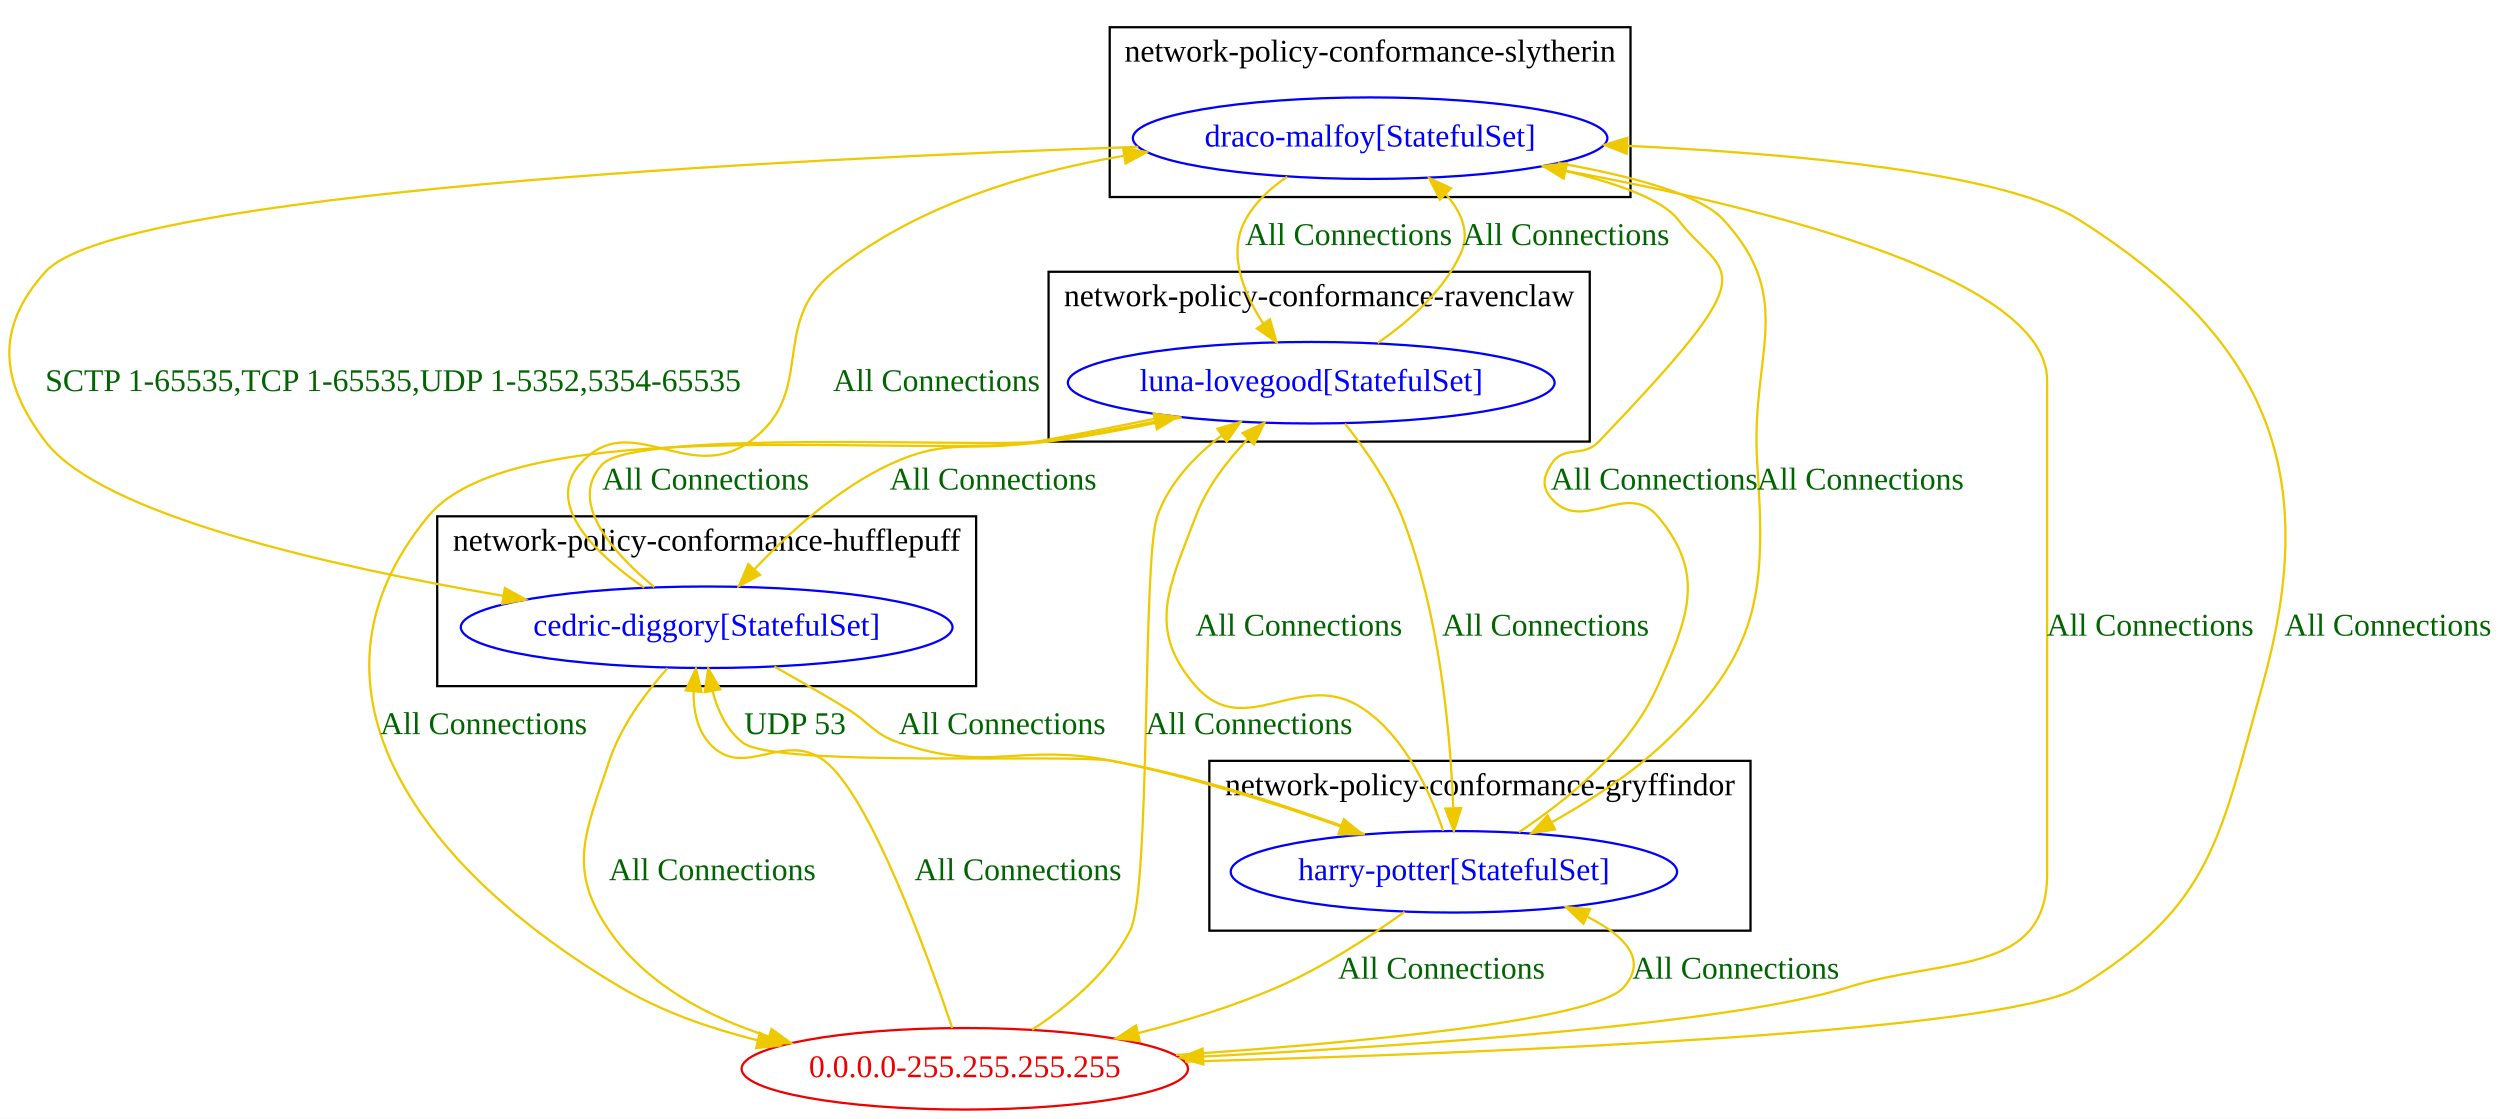
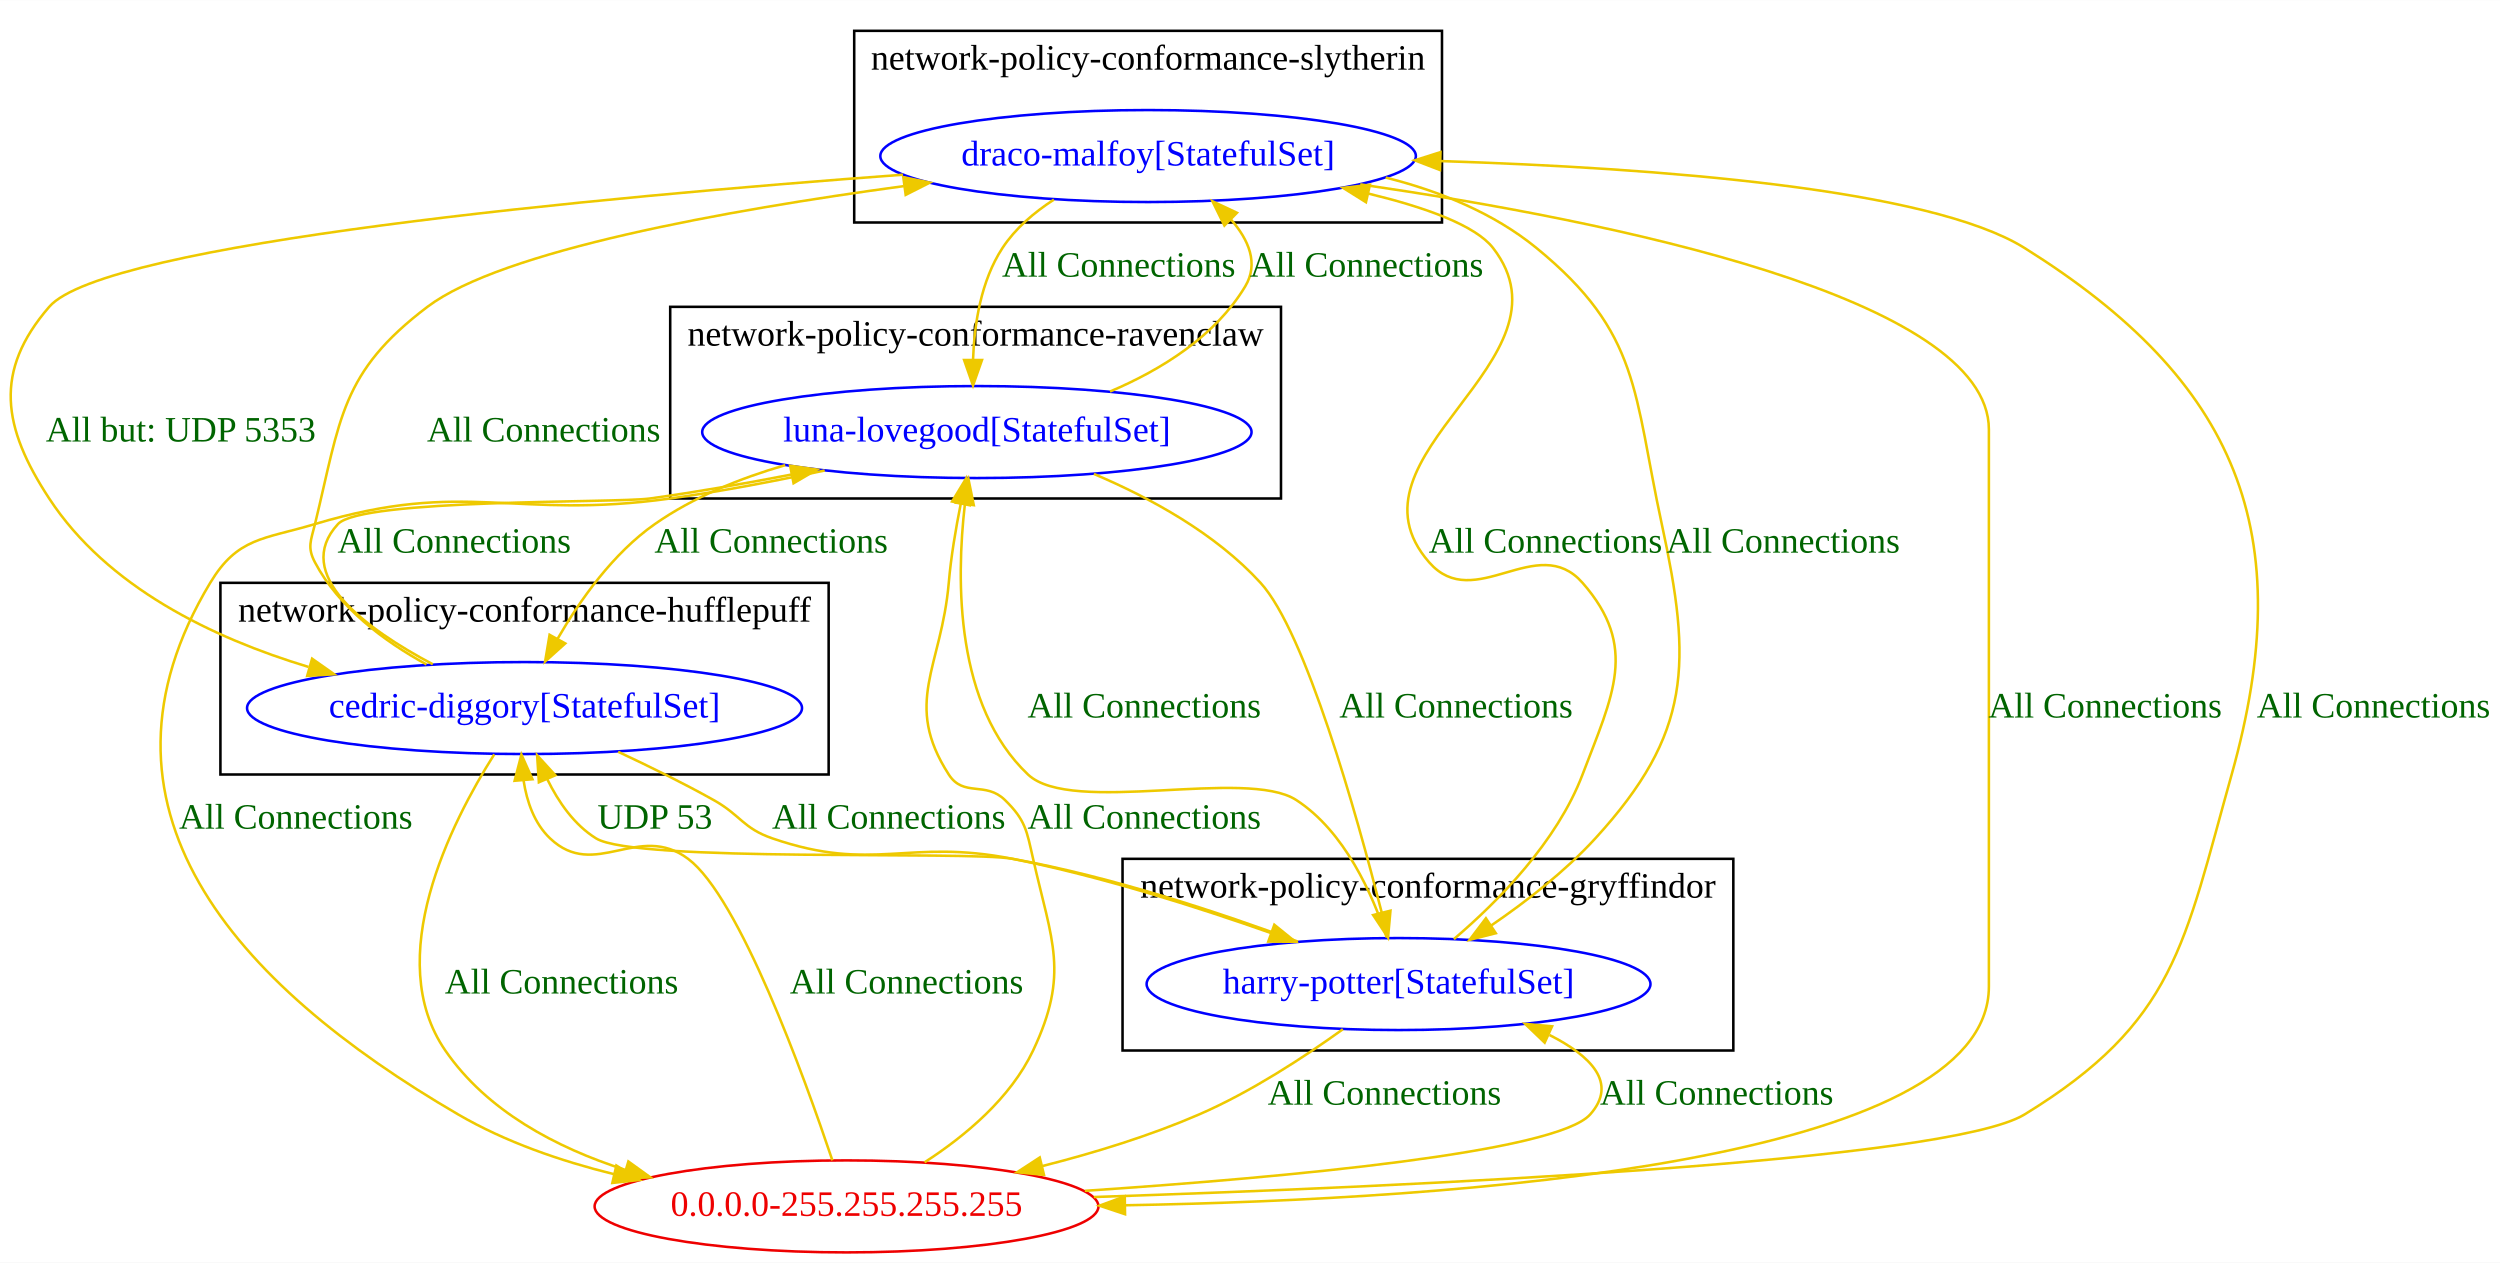
- <svg xmlns="http://www.w3.org/2000/svg" width="1104pt" height="494pt" viewBox="0.00 0.00 1104.09 494.00">
+ <svg xmlns="http://www.w3.org/2000/svg" width="978pt" height="494pt" viewBox="0.00 0.00 978.25 494.00">
  <g id="graph0" class="graph" transform="scale(1 1) rotate(0) translate(4 490)">
-     <polygon fill="white" stroke="transparent" points="-4,4 -4,-490 1100.09,-490 1100.09,4 -4,4" />
+     <polygon fill="white" stroke="transparent" points="-4,4 -4,-490 974.25,-490 974.25,4 -4,4" />
+     <g id="clust2" class="cluster">
+       <polygon fill="none" stroke="black" points="82.25,-187 82.25,-262 320.25,-262 320.25,-187 82.25,-187" />
+       <text text-anchor="middle" x="201.25" y="-246.8" font-family="Times New Roman,serif" font-size="14.00">network-policy-conformance-hufflepuff</text>
+     </g>
    <g id="clust4" class="cluster">
-       <polygon fill="none" stroke="black" points="486.09,-403 486.09,-478 716.09,-478 716.09,-403 486.09,-403" />
-       <text text-anchor="middle" x="601.09" y="-462.8" font-family="Times New Roman,serif" font-size="14.00">network-policy-conformance-slytherin</text>
+       <polygon fill="none" stroke="black" points="330.25,-403 330.25,-478 560.25,-478 560.25,-403 330.25,-403" />
+       <text text-anchor="middle" x="445.25" y="-462.8" font-family="Times New Roman,serif" font-size="14.00">network-policy-conformance-slytherin</text>
+     </g>
+     <g id="clust1" class="cluster">
+       <polygon fill="none" stroke="black" points="435.25,-79 435.25,-154 674.25,-154 674.25,-79 435.25,-79" />
+       <text text-anchor="middle" x="554.75" y="-138.8" font-family="Times New Roman,serif" font-size="14.00">network-policy-conformance-gryffindor</text>
    </g>
    <g id="clust3" class="cluster">
-       <polygon fill="none" stroke="black" points="459.09,-295 459.09,-370 698.09,-370 698.09,-295 459.09,-295" />
-       <text text-anchor="middle" x="578.59" y="-354.8" font-family="Times New Roman,serif" font-size="14.00">network-policy-conformance-ravenclaw</text>
-     </g>
-     <g id="clust1" class="cluster">
-       <polygon fill="none" stroke="black" points="530.09,-79 530.09,-154 769.09,-154 769.09,-79 530.09,-79" />
-       <text text-anchor="middle" x="649.59" y="-138.8" font-family="Times New Roman,serif" font-size="14.00">network-policy-conformance-gryffindor</text>
-     </g>
-     <g id="clust2" class="cluster">
-       <polygon fill="none" stroke="black" points="189.09,-187 189.09,-262 427.09,-262 427.09,-187 189.09,-187" />
-       <text text-anchor="middle" x="308.09" y="-246.8" font-family="Times New Roman,serif" font-size="14.00">network-policy-conformance-hufflepuff</text>
+       <polygon fill="none" stroke="black" points="258.25,-295 258.25,-370 497.25,-370 497.25,-295 258.25,-295" />
+       <text text-anchor="middle" x="377.75" y="-354.8" font-family="Times New Roman,serif" font-size="14.00">network-policy-conformance-ravenclaw</text>
    </g>
    <g id="node1" class="node">
-       <ellipse fill="none" stroke="blue" cx="638.09" cy="-105" rx="98.58" ry="18" />
-       <text text-anchor="middle" x="638.09" y="-101.3" font-family="Times New Roman,serif" font-size="14.00" fill="blue">harry-potter[StatefulSet]</text>
+       <ellipse fill="none" stroke="blue" cx="543.25" cy="-105" rx="98.58" ry="18" />
+       <text text-anchor="middle" x="543.25" y="-101.3" font-family="Times New Roman,serif" font-size="14.00" fill="blue">harry-potter[StatefulSet]</text>
    </g>
    <g id="node2" class="node">
-       <ellipse fill="none" stroke="blue" cx="308.09" cy="-213" rx="108.58" ry="18" />
-       <text text-anchor="middle" x="308.09" y="-209.3" font-family="Times New Roman,serif" font-size="14.00" fill="blue">cedric-diggory[StatefulSet]</text>
+       <ellipse fill="none" stroke="blue" cx="201.25" cy="-213" rx="108.58" ry="18" />
+       <text text-anchor="middle" x="201.25" y="-209.3" font-family="Times New Roman,serif" font-size="14.00" fill="blue">cedric-diggory[StatefulSet]</text>
    </g>
    <g id="edge6" class="edge">
-       <path fill="none" stroke="#eec900" d="M598.75,-121.6C568.68,-132.76 525.94,-146.99 487.09,-154 469.25,-157.22 338.47,-150.95 324.09,-162 316.93,-167.51 312.91,-176.25 310.68,-184.9" />
-       <polygon fill="#eec900" stroke="#eec900" points="307.23,-184.33 308.8,-194.81 314.1,-185.63 307.23,-184.33" />
-       <text text-anchor="middle" x="347.09" y="-165.8" font-family="Times New Roman,serif" font-size="14.00" fill="darkgreen">UDP 53</text>
+       <path fill="none" stroke="#eec900" d="M503.9,-121.6C473.84,-132.76 431.1,-146.99 392.25,-154 374.4,-157.22 244.66,-152.45 229.25,-162 220.68,-167.31 214.51,-176.25 210.17,-185.12" />
+       <polygon fill="#eec900" stroke="#eec900" points="206.86,-183.96 206.17,-194.53 213.31,-186.7 206.86,-183.96" />
+       <text text-anchor="middle" x="252.25" y="-165.8" font-family="Times New Roman,serif" font-size="14.00" fill="darkgreen">UDP 53</text>
    </g>
    <g id="node3" class="node">
-       <ellipse fill="none" stroke="blue" cx="575.09" cy="-321" rx="107.48" ry="18" />
-       <text text-anchor="middle" x="575.09" y="-317.3" font-family="Times New Roman,serif" font-size="14.00" fill="blue">luna-lovegood[StatefulSet]</text>
+       <ellipse fill="none" stroke="blue" cx="378.25" cy="-321" rx="107.48" ry="18" />
+       <text text-anchor="middle" x="378.25" y="-317.3" font-family="Times New Roman,serif" font-size="14.00" fill="blue">luna-lovegood[StatefulSet]</text>
    </g>
    <g id="edge7" class="edge">
-       <path fill="none" stroke="#eec900" d="M633.34,-123.1C627.77,-139.74 616.83,-164.29 598.09,-177 570.63,-195.63 545.93,-162.01 524.09,-187 502.16,-212.1 512.33,-230.81 524.09,-262 528.91,-274.77 537.96,-286.56 547.11,-296.12" />
-       <polygon fill="#eec900" stroke="#eec900" points="544.82,-298.77 554.4,-303.29 549.73,-293.78 544.82,-298.77" />
-       <text text-anchor="middle" x="569.59" y="-209.3" font-family="Times New Roman,serif" font-size="14.00" fill="darkgreen">All Connections</text>
+       <path fill="none" stroke="#eec900" d="M538.6,-123.26C533.11,-140.01 522.23,-164.66 503.25,-177 483.6,-189.77 415.27,-170.88 398.25,-187 369.89,-213.86 370.05,-262.4 373.57,-292.83" />
+       <polygon fill="#eec900" stroke="#eec900" points="370.11,-293.33 374.92,-302.77 377.04,-292.39 370.11,-293.33" />
+       <text text-anchor="middle" x="443.75" y="-209.3" font-family="Times New Roman,serif" font-size="14.00" fill="darkgreen">All Connections</text>
    </g>
    <g id="node4" class="node">
-       <ellipse fill="none" stroke="blue" cx="601.09" cy="-429" rx="104.78" ry="18" />
-       <text text-anchor="middle" x="601.09" y="-425.3" font-family="Times New Roman,serif" font-size="14.00" fill="blue">draco-malfoy[StatefulSet]</text>
+       <ellipse fill="none" stroke="blue" cx="445.25" cy="-429" rx="104.78" ry="18" />
+       <text text-anchor="middle" x="445.25" y="-425.3" font-family="Times New Roman,serif" font-size="14.00" fill="blue">draco-malfoy[StatefulSet]</text>
    </g>
    <g id="edge8" class="edge">
-       <path fill="none" stroke="#eec900" d="M666.75,-122.48C688.09,-136.56 715.61,-158.96 728.09,-187 741.66,-217.45 749.6,-236.53 728.09,-262 714.43,-278.19 694.76,-253.81 681.09,-270 676.79,-275.09 677.54,-279.36 681.09,-285 686.61,-293.74 694.95,-287.53 702.09,-295 779.21,-375.7 758.14,-365.85 737.09,-393 730.1,-402.02 710.03,-409.12 687.39,-414.51" />
-       <polygon fill="#eec900" stroke="#eec900" points="686.55,-411.11 677.56,-416.71 688.08,-417.94 686.55,-411.11" />
-       <text text-anchor="middle" x="726.59" y="-273.8" font-family="Times New Roman,serif" font-size="14.00" fill="darkgreen">All Connections</text>
+       <path fill="none" stroke="#eec900" d="M564.9,-122.59C582.22,-137.34 605.22,-160.62 615.25,-187 627.1,-218.16 637.21,-236.92 615.25,-262 597.53,-282.24 572.97,-249.76 555.25,-270 518.5,-311.97 614.39,-348.88 580.25,-393 573.38,-401.88 553.76,-408.92 531.53,-414.29" />
+       <polygon fill="#eec900" stroke="#eec900" points="530.5,-410.94 521.52,-416.56 532.05,-417.76 530.5,-410.94" />
+       <text text-anchor="middle" x="600.75" y="-273.8" font-family="Times New Roman,serif" font-size="14.00" fill="darkgreen">All Connections</text>
    </g>
    <g id="node5" class="node">
-       <ellipse fill="none" stroke="#ee0000" cx="422.09" cy="-18" rx="98.58" ry="18" />
-       <text text-anchor="middle" x="422.09" y="-14.3" font-family="Times New Roman,serif" font-size="14.00" fill="#ee0000">0.0.0.0-255.255.255.255</text>
+       <ellipse fill="none" stroke="#ee0000" cx="327.25" cy="-18" rx="98.58" ry="18" />
+       <text text-anchor="middle" x="327.25" y="-14.3" font-family="Times New Roman,serif" font-size="14.00" fill="#ee0000">0.0.0.0-255.255.255.255</text>
    </g>
    <g id="edge5" class="edge">
-       <path fill="none" stroke="#eec900" d="M616.31,-87.32C601.23,-76.47 580.31,-62.77 560.09,-54 540.8,-45.63 519.09,-38.96 498.7,-33.78" />
-       <polygon fill="#eec900" stroke="#eec900" points="499.36,-30.34 488.81,-31.36 497.69,-37.14 499.36,-30.34" />
-       <text text-anchor="middle" x="632.59" y="-57.8" font-family="Times New Roman,serif" font-size="14.00" fill="darkgreen">All Connections</text>
+       <path fill="none" stroke="#eec900" d="M521.46,-87.32C506.38,-76.47 485.47,-62.77 465.25,-54 445.96,-45.63 424.25,-38.96 403.85,-33.78" />
+       <polygon fill="#eec900" stroke="#eec900" points="404.51,-30.34 393.97,-31.36 402.85,-37.14 404.51,-30.34" />
+       <text text-anchor="middle" x="537.75" y="-57.8" font-family="Times New Roman,serif" font-size="14.00" fill="darkgreen">All Connections</text>
    </g>
    <g id="edge10" class="edge">
-       <path fill="none" stroke="#eec900" d="M337.96,-195.65C348.23,-189.89 359.74,-183.29 370.09,-177 380.53,-170.66 381.55,-165.97 393.09,-162 432.74,-148.36 445.97,-162.18 487.09,-154 521.51,-147.15 559.13,-135.21 588.21,-124.95" />
-       <polygon fill="#eec900" stroke="#eec900" points="589.49,-128.21 597.72,-121.54 587.13,-121.62 589.49,-128.21" />
-       <text text-anchor="middle" x="438.59" y="-165.8" font-family="Times New Roman,serif" font-size="14.00" fill="darkgreen">All Connections</text>
+       <path fill="none" stroke="#eec900" d="M237.88,-195.88C249.96,-190.25 263.34,-183.66 275.25,-177 285.9,-171.04 286.71,-165.97 298.25,-162 337.9,-148.36 351.13,-162.18 392.25,-154 426.67,-147.15 464.28,-135.21 493.36,-124.95" />
+       <polygon fill="#eec900" stroke="#eec900" points="494.64,-128.21 502.88,-121.54 492.28,-121.62 494.64,-128.21" />
+       <text text-anchor="middle" x="343.75" y="-165.8" font-family="Times New Roman,serif" font-size="14.00" fill="darkgreen">All Connections</text>
    </g>
    <g id="edge11" class="edge">
-       <path fill="none" stroke="#eec900" d="M284.95,-230.72C266.59,-245.94 246.42,-268.49 262.09,-285 276.8,-300.49 432.91,-292.28 454.09,-295 471.08,-297.18 489.24,-300.44 506.19,-303.88" />
-       <polygon fill="#eec900" stroke="#eec900" points="505.5,-307.31 516.01,-305.92 506.93,-300.46 505.5,-307.31" />
-       <text text-anchor="middle" x="307.59" y="-273.8" font-family="Times New Roman,serif" font-size="14.00" fill="darkgreen">All Connections</text>
+       <path fill="none" stroke="#eec900" d="M165.35,-230.13C138.81,-244.19 110.16,-265.37 128.25,-285 137.47,-295 236.78,-293.14 250.25,-295 268.32,-297.5 287.7,-300.9 305.77,-304.39" />
+       <polygon fill="#eec900" stroke="#eec900" points="305.17,-307.84 315.66,-306.33 306.52,-300.97 305.17,-307.84" />
+       <text text-anchor="middle" x="173.75" y="-273.8" font-family="Times New Roman,serif" font-size="14.00" fill="darkgreen">All Connections</text>
    </g>
    <g id="edge12" class="edge">
-       <path fill="none" stroke="#eec900" d="M280.51,-230.46C259.37,-245.1 236.27,-266.93 252.09,-285 274.25,-310.3 299.77,-275.39 327.09,-295 357.29,-316.67 335.11,-346.74 364.09,-370 400.19,-398.96 448.63,-413.77 492.31,-421.23" />
-       <polygon fill="#eec900" stroke="#eec900" points="492,-424.72 502.43,-422.84 493.1,-417.81 492,-424.72" />
-       <text text-anchor="middle" x="409.59" y="-317.3" font-family="Times New Roman,serif" font-size="14.00" fill="darkgreen">All Connections</text>
+       <path fill="none" stroke="#eec900" d="M162.88,-230.06C146.3,-239.16 128.59,-252.32 119.25,-270 116.14,-275.9 117.67,-278.52 119.25,-285 129.31,-326.33 129.33,-344.32 163.25,-370 192.31,-392 279.77,-407.75 349.66,-417.24" />
+       <polygon fill="#eec900" stroke="#eec900" points="349.46,-420.75 359.84,-418.6 350.39,-413.81 349.46,-420.75" />
+       <text text-anchor="middle" x="208.75" y="-317.3" font-family="Times New Roman,serif" font-size="14.00" fill="darkgreen">All Connections</text>
    </g>
    <g id="edge9" class="edge">
-       <path fill="none" stroke="#eec900" d="M290.81,-194.92C281.21,-184.19 270.21,-169.47 265.09,-154 254.64,-122.35 246.19,-106.46 265.09,-79 281.38,-55.35 308.34,-41.01 335.37,-32.33" />
-       <polygon fill="#eec900" stroke="#eec900" points="336.72,-35.58 345.31,-29.38 334.73,-28.87 336.72,-35.58" />
-       <text text-anchor="middle" x="310.59" y="-101.3" font-family="Times New Roman,serif" font-size="14.00" fill="darkgreen">All Connections</text>
+       <path fill="none" stroke="#eec900" d="M189.4,-194.88C172.35,-167.92 145.51,-114.93 170.25,-79 186.53,-55.35 213.5,-41.01 240.53,-32.33" />
+       <polygon fill="#eec900" stroke="#eec900" points="241.88,-35.58 250.47,-29.38 239.89,-28.87 241.88,-35.58" />
+       <text text-anchor="middle" x="215.75" y="-101.3" font-family="Times New Roman,serif" font-size="14.00" fill="darkgreen">All Connections</text>
    </g>
    <g id="edge14" class="edge">
-       <path fill="none" stroke="#eec900" d="M589.99,-302.93C598.73,-291.97 609.18,-277.02 615.09,-262 631.96,-219.16 636.59,-165.28 637.79,-133.36" />
-       <polygon fill="#eec900" stroke="#eec900" points="641.29,-133.13 638.08,-123.04 634.3,-132.93 641.29,-133.13" />
-       <text text-anchor="middle" x="678.59" y="-209.3" font-family="Times New Roman,serif" font-size="14.00" fill="darkgreen">All Connections</text>
+       <path fill="none" stroke="#eec900" d="M424.05,-304.6C446.17,-295.22 471.66,-281.27 489.25,-262 506.81,-242.77 526.66,-172.21 536.69,-132.9" />
+       <polygon fill="#eec900" stroke="#eec900" points="540.09,-133.72 539.14,-123.17 533.3,-132.01 540.09,-133.72" />
+       <text text-anchor="middle" x="565.75" y="-209.3" font-family="Times New Roman,serif" font-size="14.00" fill="darkgreen">All Connections</text>
    </g>
    <g id="edge15" class="edge">
-       <path fill="none" stroke="#eec900" d="M512.1,-306.35C493.46,-302.48 472.99,-298.4 454.09,-295 425.33,-289.82 415.59,-297.35 389.09,-285 365.79,-274.14 344.15,-254.46 329.11,-238.57" />
-       <polygon fill="#eec900" stroke="#eec900" points="331.62,-236.13 322.28,-231.13 326.47,-240.87 331.62,-236.13" />
-       <text text-anchor="middle" x="434.59" y="-273.8" font-family="Times New Roman,serif" font-size="14.00" fill="darkgreen">All Connections</text>
+       <path fill="none" stroke="#eec900" d="M303.25,-308.05C285.48,-302.9 267.33,-295.53 252.25,-285 235.97,-273.63 223.01,-255.34 214.22,-240.17" />
+       <polygon fill="#eec900" stroke="#eec900" points="217.19,-238.29 209.3,-231.21 211.05,-241.66 217.19,-238.29" />
+       <text text-anchor="middle" x="297.75" y="-273.8" font-family="Times New Roman,serif" font-size="14.00" fill="darkgreen">All Connections</text>
    </g>
    <g id="edge16" class="edge">
-       <path fill="none" stroke="#eec900" d="M604.43,-338.53C618.29,-348.09 633.46,-361.5 641.09,-378 645.37,-387.23 641.48,-396.25 634.71,-404.03" />
-       <polygon fill="#eec900" stroke="#eec900" points="631.91,-401.88 627.18,-411.36 636.79,-406.89 631.91,-401.88" />
-       <text text-anchor="middle" x="687.59" y="-381.8" font-family="Times New Roman,serif" font-size="14.00" fill="darkgreen">All Connections</text>
+       <path fill="none" stroke="#eec900" d="M430.34,-336.85C450.53,-345.43 471.56,-358.51 483.25,-378 488.62,-386.95 484.66,-396.19 477.6,-404.26" />
+       <polygon fill="#eec900" stroke="#eec900" points="475.11,-401.8 470.43,-411.3 480.02,-406.8 475.11,-401.8" />
+       <text text-anchor="middle" x="530.75" y="-381.8" font-family="Times New Roman,serif" font-size="14.00" fill="darkgreen">All Connections</text>
    </g>
    <g id="edge13" class="edge">
-       <path fill="none" stroke="#eec900" d="M517.89,-305.72C499.26,-301.6 478.4,-297.53 459.09,-295 398.29,-287.03 224.14,-309.29 185.09,-262 121.51,-184.99 184.06,-104.71 270.09,-54 288.42,-43.2 309.81,-35.73 330.66,-30.56" />
-       <polygon fill="#eec900" stroke="#eec900" points="331.56,-33.95 340.52,-28.28 329.98,-27.13 331.56,-33.95" />
-       <text text-anchor="middle" x="209.59" y="-165.8" font-family="Times New Roman,serif" font-size="14.00" fill="darkgreen">All Connections</text>
+       <path fill="none" stroke="#eec900" d="M318.71,-305.96C299.5,-301.87 278.06,-297.76 258.25,-295 196.91,-286.44 178.57,-302.8 119.25,-285 99.24,-278.99 89.02,-279.9 78.25,-262 25.67,-174.59 87.12,-105.35 175.25,-54 193.73,-43.23 215.28,-35.78 236.24,-30.61" />
+       <polygon fill="#eec900" stroke="#eec900" points="237.18,-33.99 246.14,-28.33 235.61,-27.17 237.18,-33.99" />
+       <text text-anchor="middle" x="111.75" y="-165.8" font-family="Times New Roman,serif" font-size="14.00" fill="darkgreen">All Connections</text>
    </g>
    <g id="edge18" class="edge">
-       <path fill="none" stroke="#eec900" d="M684.08,-418.02C715.67,-412.49 746.61,-404.38 757.09,-393 789.92,-357.35 768.75,-333.35 772.09,-285 776.07,-227.51 772.95,-201.61 731.09,-162 716.54,-148.23 698.04,-136.24 681.37,-126.92" />
-       <polygon fill="#eec900" stroke="#eec900" points="682.8,-123.72 672.34,-122.03 679.47,-129.87 682.8,-123.72" />
-       <text text-anchor="middle" x="817.59" y="-273.8" font-family="Times New Roman,serif" font-size="14.00" fill="darkgreen">All Connections</text>
+       <path fill="none" stroke="#eec900" d="M538.22,-420.57C559.35,-415.28 580.48,-406.72 597.25,-393 638.05,-359.63 635.11,-336.52 646.25,-285 658.06,-230.39 657.97,-203.22 620.25,-162 608.42,-149.08 593.18,-137.25 579.39,-127.84" />
+       <polygon fill="#eec900" stroke="#eec900" points="581.3,-124.9 571.04,-122.29 577.44,-130.74 581.3,-124.9" />
+       <text text-anchor="middle" x="693.75" y="-273.8" font-family="Times New Roman,serif" font-size="14.00" fill="darkgreen">All Connections</text>
    </g>
    <g id="edge19" class="edge">
-       <path fill="none" stroke="#eec900" d="M498.7,-425.17C339.57,-419.72 47.8,-405.01 16.09,-370 -6.28,-345.29 -4.08,-321.53 16.09,-295 40.66,-262.69 141.72,-239.9 218.12,-226.89" />
-       <polygon fill="#eec900" stroke="#eec900" points="218.97,-230.3 228.25,-225.2 217.81,-223.39 218.97,-230.3" />
-       <text text-anchor="middle" x="169.59" y="-317.3" font-family="Times New Roman,serif" font-size="14.00" fill="darkgreen">SCTP 1-65535,TCP 1-65535,UDP 1-5352,5354-65535</text>
+       <path fill="none" stroke="#eec900" d="M349.31,-421.7C229.28,-412.83 36.78,-394.89 15.25,-370 -6.56,-344.79 -3.02,-322.88 15.25,-295 37.93,-260.38 78.97,-240.48 116.75,-229.08" />
+       <polygon fill="#eec900" stroke="#eec900" points="118.12,-232.32 126.78,-226.22 116.2,-225.59 118.12,-232.32" />
+       <text text-anchor="middle" x="66.75" y="-317.3" font-family="Times New Roman,serif" font-size="14.00" fill="darkgreen">All but: UDP 5353</text>
    </g>
    <g id="edge20" class="edge">
-       <path fill="none" stroke="#eec900" d="M564.46,-411.99C557.11,-407.01 550.34,-400.74 546.09,-393 538.03,-378.31 544.91,-360.9 553.98,-347" />
-       <polygon fill="#eec900" stroke="#eec900" points="556.84,-349.02 559.8,-338.85 551.14,-344.95 556.84,-349.02" />
-       <text text-anchor="middle" x="591.59" y="-381.8" font-family="Times New Roman,serif" font-size="14.00" fill="darkgreen">All Connections</text>
+       <path fill="none" stroke="#eec900" d="M408.39,-411.95C400.63,-406.94 393.28,-400.67 388.25,-393 379.88,-380.22 377.23,-363.38 376.75,-349.31" />
+       <polygon fill="#eec900" stroke="#eec900" points="380.25,-349.19 376.74,-339.2 373.25,-349.2 380.25,-349.19" />
+       <text text-anchor="middle" x="433.75" y="-381.8" font-family="Times New Roman,serif" font-size="14.00" fill="darkgreen">All Connections</text>
    </g>
    <g id="edge17" class="edge">
-       <path fill="none" stroke="#eec900" d="M676.93,-416.48C765.51,-400.84 900.09,-369.3 900.09,-322 900.09,-322 900.09,-322 900.09,-104 900.09,-59.02 855.03,-67.43 812.09,-54 760.87,-37.98 624.45,-28.41 527.42,-23.42" />
-       <polygon fill="#eec900" stroke="#eec900" points="527.44,-19.92 517.28,-22.91 527.09,-26.91 527.44,-19.92" />
-       <text text-anchor="middle" x="945.59" y="-209.3" font-family="Times New Roman,serif" font-size="14.00" fill="darkgreen">All Connections</text>
+       <path fill="none" stroke="#eec900" d="M528.27,-417.92C625.73,-403.72 774.25,-373.61 774.25,-322 774.25,-322 774.25,-322 774.25,-104 774.25,-35.43 568.69,-20.77 436.36,-18.44" />
+       <polygon fill="#eec900" stroke="#eec900" points="436.23,-14.94 426.18,-18.28 436.12,-21.93 436.23,-14.94" />
+       <text text-anchor="middle" x="819.75" y="-209.3" font-family="Times New Roman,serif" font-size="14.00" fill="darkgreen">All Connections</text>
    </g>
    <g id="edge1" class="edge">
-       <path fill="none" stroke="#eec900" d="M515.36,-24.1C595.42,-29.47 699.97,-39.2 713.09,-54 723.96,-66.25 713.42,-76.84 697.15,-85.08" />
-       <polygon fill="#eec900" stroke="#eec900" points="695.28,-82.08 687.62,-89.41 698.17,-88.46 695.28,-82.08" />
-       <text text-anchor="middle" x="762.59" y="-57.8" font-family="Times New Roman,serif" font-size="14.00" fill="darkgreen">All Connections</text>
+       <path fill="none" stroke="#eec900" d="M420.51,-24.1C500.58,-29.47 605.12,-39.2 618.25,-54 629.11,-66.25 618.57,-76.84 602.3,-85.08" />
+       <polygon fill="#eec900" stroke="#eec900" points="600.43,-82.08 592.78,-89.41 603.33,-88.46 600.43,-82.08" />
+       <text text-anchor="middle" x="667.75" y="-57.8" font-family="Times New Roman,serif" font-size="14.00" fill="darkgreen">All Connections</text>
    </g>
    <g id="edge2" class="edge">
-       <path fill="none" stroke="#eec900" d="M416.54,-36.01C405.49,-68.8 380.09,-138.86 360.09,-154 341.8,-167.85 324.18,-144.71 309.09,-162 303.72,-168.16 302.16,-176.56 302.34,-184.72" />
-       <polygon fill="#eec900" stroke="#eec900" points="298.87,-185.13 303.35,-194.73 305.83,-184.43 298.87,-185.13" />
-       <text text-anchor="middle" x="445.59" y="-101.3" font-family="Times New Roman,serif" font-size="14.00" fill="darkgreen">All Connections</text>
+       <path fill="none" stroke="#eec900" d="M321.71,-36.02C310.68,-68.84 285.31,-138.95 265.25,-154 245.84,-168.56 228.83,-145.28 211.25,-162 205.11,-167.83 202.17,-176.29 200.88,-184.59" />
+       <polygon fill="#eec900" stroke="#eec900" points="197.37,-184.55 200.03,-194.81 204.35,-185.14 197.37,-184.55" />
+       <text text-anchor="middle" x="350.75" y="-101.3" font-family="Times New Roman,serif" font-size="14.00" fill="darkgreen">All Connections</text>
    </g>
    <g id="edge3" class="edge">
-       <path fill="none" stroke="#eec900" d="M451.78,-35.23C467.54,-45.55 485.58,-60.46 495.09,-79 504.4,-97.13 500.36,-242.77 507.09,-262 512.18,-276.52 523.52,-288.49 535.51,-297.71" />
-       <polygon fill="#eec900" stroke="#eec900" points="533.67,-300.7 543.85,-303.65 537.73,-295 533.67,-300.7" />
-       <text text-anchor="middle" x="547.59" y="-165.8" font-family="Times New Roman,serif" font-size="14.00" fill="darkgreen">All Connections</text>
+       <path fill="none" stroke="#eec900" d="M357.77,-35.24C373.6,-45.48 391.42,-60.31 400.25,-79 414.49,-109.14 407.62,-121.49 400.25,-154 397.74,-165.05 397.34,-169.07 389.25,-177 381.58,-184.52 373.06,-177.97 367.25,-187 349.2,-215.03 364.38,-228.79 367.25,-262 368.13,-272.2 370,-283.27 371.95,-292.97" />
+       <polygon fill="#eec900" stroke="#eec900" points="368.55,-293.82 374.05,-302.87 375.4,-292.36 368.55,-293.82" />
+       <text text-anchor="middle" x="443.75" y="-165.8" font-family="Times New Roman,serif" font-size="14.00" fill="darkgreen">All Connections</text>
    </g>
    <g id="edge4" class="edge">
-       <path fill="none" stroke="#eec900" d="M519.41,-21.17C653.23,-24.86 881.33,-34.03 914.09,-54 973.19,-90.02 976.4,-120.36 995.09,-187 1021.67,-281.72 997.23,-340.39 914.09,-393 881.59,-413.57 790.29,-422.1 714.63,-425.61" />
-       <polygon fill="#eec900" stroke="#eec900" points="714.37,-422.12 704.53,-426.06 714.68,-429.11 714.37,-422.12" />
-       <text text-anchor="middle" x="1050.59" y="-209.3" font-family="Times New Roman,serif" font-size="14.00" fill="darkgreen">All Connections</text>
+       <path fill="none" stroke="#eec900" d="M424.01,-21.67C550.06,-25.86 758.03,-35.48 788.25,-54 847.26,-90.16 850.55,-120.36 869.25,-187 895.82,-281.72 871.64,-340.8 788.25,-393 751.14,-416.23 644.42,-424.34 559.77,-427.03" />
+       <polygon fill="#eec900" stroke="#eec900" points="559.46,-423.53 549.56,-427.33 559.66,-430.53 559.46,-423.53" />
+       <text text-anchor="middle" x="924.75" y="-209.3" font-family="Times New Roman,serif" font-size="14.00" fill="darkgreen">All Connections</text>
    </g>
  </g>
</svg>
